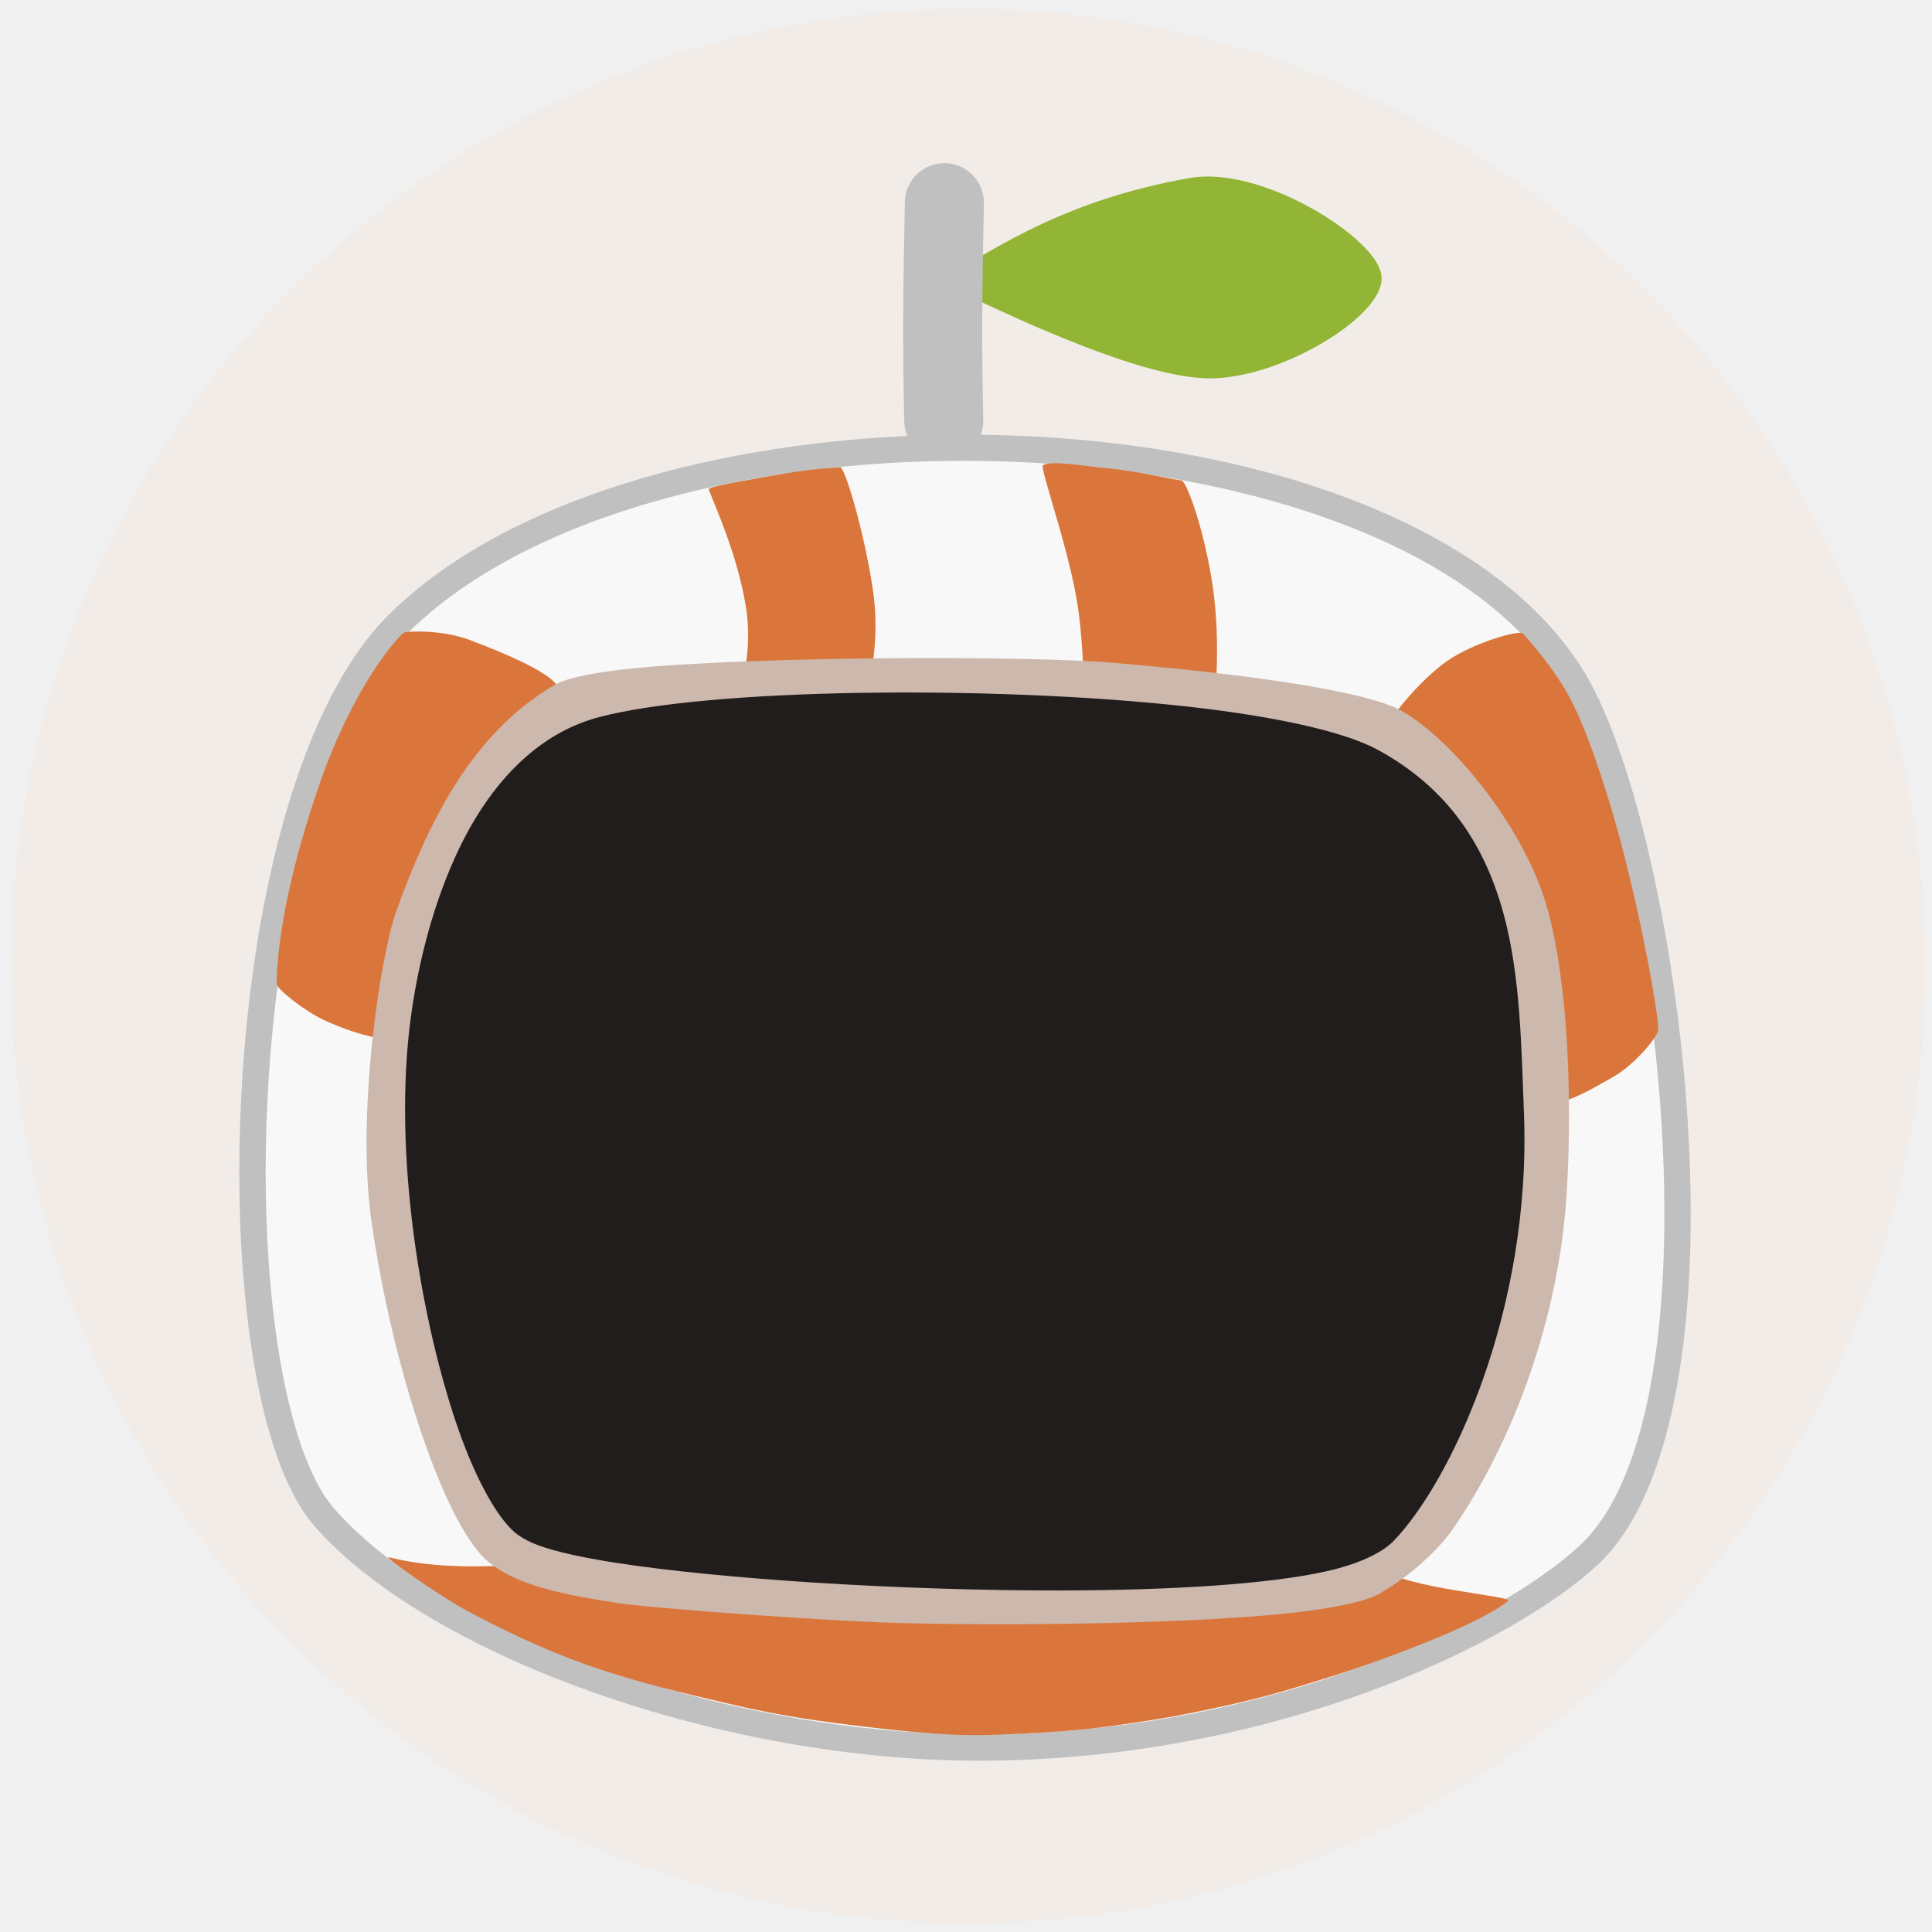
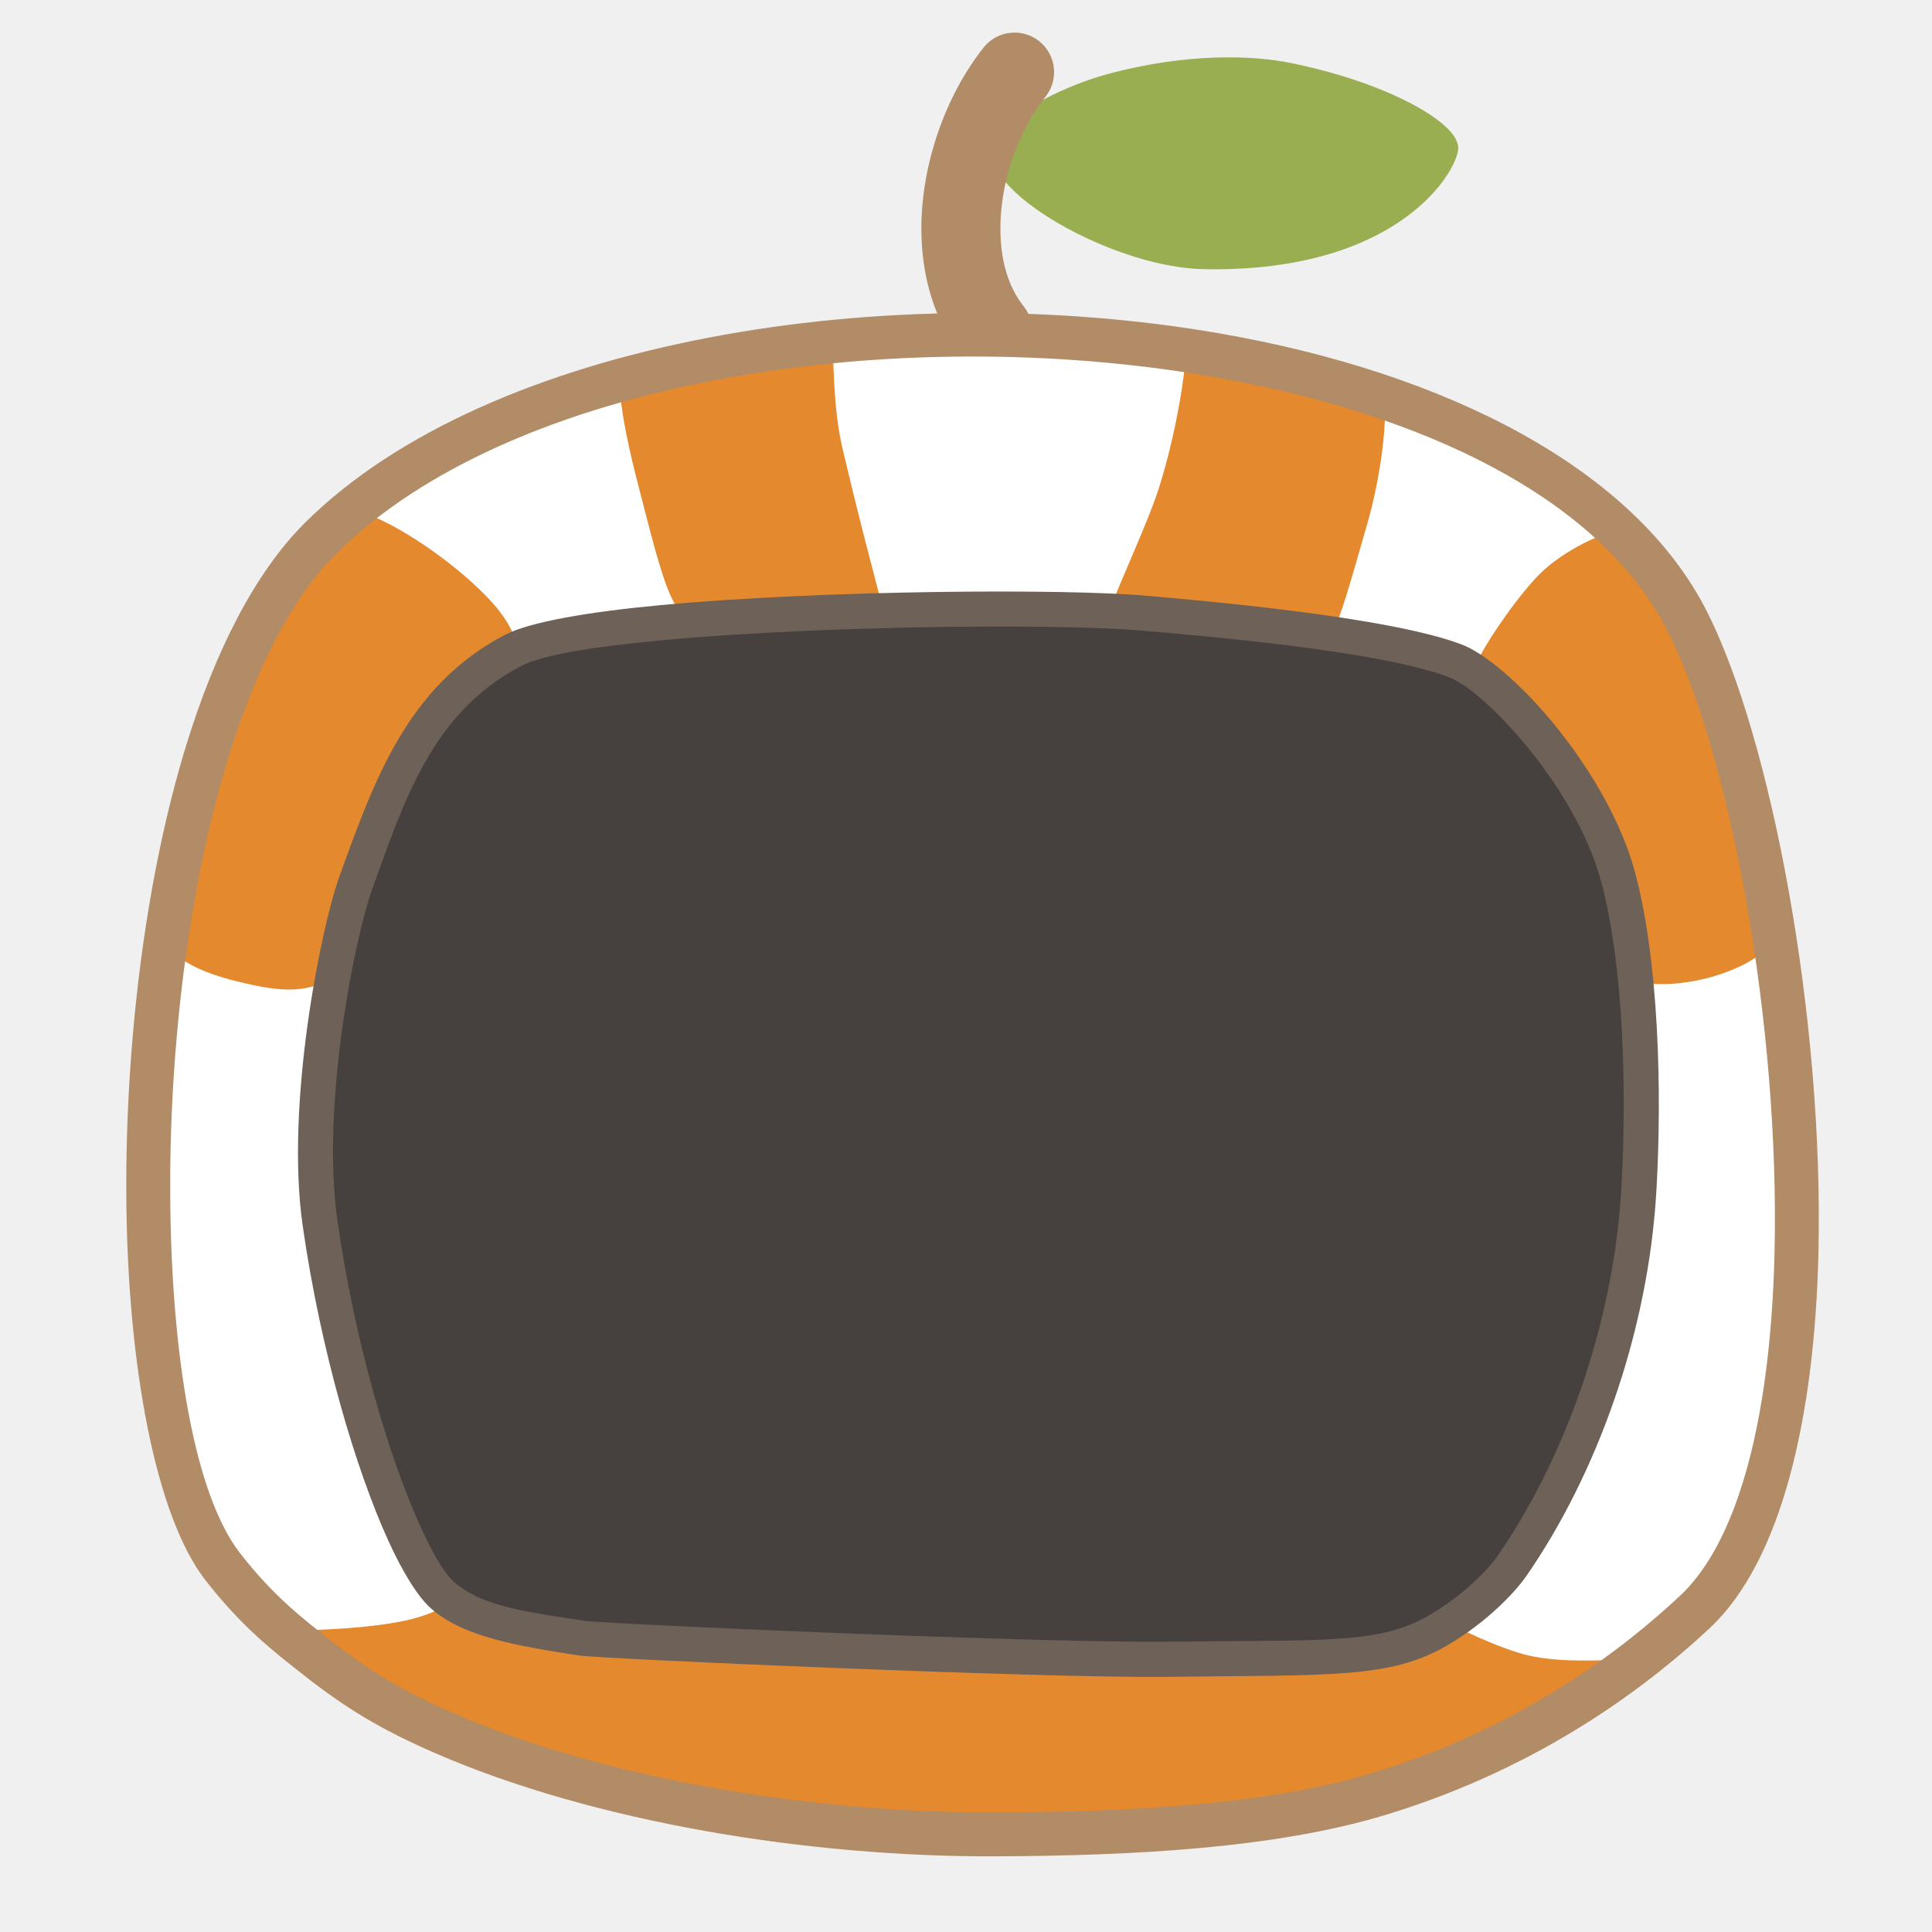
- <svg xmlns="http://www.w3.org/2000/svg" xml:space="preserve" id="logo" style="fill-rule:evenodd;clip-rule:evenodd;stroke-linejoin:round;stroke-miterlimit:2" viewBox="0 0 440 440">
-   <ellipse cx="989.877" cy="986.808" rx="1015.09" ry="988.825" style="fill:#f1ece8" transform="matrix(.21476 0 0 .22046 7.877 2.462)" />
-   <path d="M826.689 355.803c-91.934 91.579-98.175 408.993-38.941 476.309 60.003 68.191 214.392 123.141 351.382 122.511 155.43-.714 279.95-62.681 322.81-102.788 79.28-74.187 44.83-361.859-3.33-457.476-81.42-161.651-492.873-177.064-631.921-38.556Z" style="fill:#f8f8f8" transform="matrix(.42714 0 0 .42714 -262.536 -9.768)" />
-   <path d="M821.733 350.828c-22.747 22.658-40.576 58.636-53.433 101.332-18.903 62.771-27.25 140.153-25.933 209.718.881 46.569 6.1 89.642 15.295 122.554 6.387 22.859 14.795 40.935 24.813 52.32 60.937 69.252 217.565 125.534 356.685 124.895 157.78-.726 284.07-63.971 327.58-104.684 32.7-30.602 47.4-96.215 49.17-170.503 2.61-109.296-21.8-237.231-51.03-295.261-33.38-66.279-120.51-109.247-222.63-127.054-151.7-26.455-335.82 2.314-420.517 86.682v.001Zm9.913 9.951c82.161-81.842 261.034-108.459 408.194-82.796 97.13 16.937 180.75 56.494 212.5 119.535 28.56 56.711 52.08 181.796 49.53 288.607-1.02 42.423-6.13 81.957-16.84 113.081-6.85 19.915-15.94 36.318-27.89 47.501-42.21 39.5-164.96 100.189-318.04 100.893-134.86.62-287.011-52.998-346.08-120.128-8.937-10.156-16.131-26.426-21.829-46.82-8.931-31.966-13.924-73.81-14.78-119.039-1.289-68.131 6.826-143.926 25.339-205.403 12.086-40.135 28.514-74.131 49.896-95.431Z" style="fill:silver" transform="matrix(.42714 0 0 .42714 -262.536 -9.768)" />
-   <path d="M875.506 857.94c-19.906.547-38.314-.867-53.358-4.754-4.621-1.194 27.437 20.695 38.716 26.974 19.529 10.871 44.832 22.686 65.868 30.093 28.099 9.895 52.326 15.346 75.988 20.921 27.54 6.489 48.31 9.44 74.7 12.537 22.82 2.677 44.43 4.951 67.62 4.092 16.6-.615 33.62-1.41 50.16-3.175 12.33-1.314 36.69-4.865 52.51-8.028 36.19-7.234 49.39-11.175 81.66-21.425 14.12-4.485 72.22-24.779 89.36-38.666 3.39-2.744-55.53-6.55-68.45-17.775-1.27-1.101-385.795-3.237-474.774-.794Z" style="fill:#da763b" transform="matrix(.42714 0 0 .42714 -262.536 -9.768)" />
-   <path d="M745.705 335.848c-7.718 1.385-6.487 19.878-5.259 37.404.858 12.261 8.773 30.294 12.091 31.842 7.728 3.606 52.726 16.843 99.55 26.142 16.712 3.319 52.262 9.341 76.706 9.293 20.08-.039 43.882-7.081 45.045-7.495 2.822-1.005 7.191-26.087 4.626-42.701-2.708-17.536-14.911-44.628-18.956-44.564-23.682.376-38.848 21.367-64.045 21.156-5.64-.047-134.424-33.829-149.758-31.077Z" style="fill:#da763b" transform="matrix(-.18787 -.3836 .3836 -.18787 363.669 599.206)" />
-   <path d="M876.721 342.1c-9.294-2.532-10.761 30.028-10.591 54.713.11 15.893 7.937 32.371 9.3 32.809 15.523 4.988 50.549 6.958 90.286.244 75.274-12.719 108.204-31.092 110.514-32.047 2.49-1.028 8.36-20.09 9.11-31.728 1.45-22.657-2.56-38.515-5.35-36.556-2.87 2.008-42.56 15.093-82.101 21.184-37.837 5.827-76.017 3.05-79.795 1.955-5.227-1.516-26.307-6.471-41.373-10.574Z" style="fill:#da763b" transform="matrix(-.20735 .37343 -.4026 -.15482 446.333 -116.252)" />
-   <path d="M840.885 363.673c5.202 9.047 23.448 33.982 30.849 62.261 5.372 20.526-2.303 37.771-1.739 39.553 1.014 3.201 64.923 1.176 74.977.646 7.036-.37 34.741 2.287 29.814-.706-.379-.231 8.778-21.644 2.502-48.394-7.205-30.711-23.184-65.268-27.22-65.086-25.008 1.129-33.306 1.95-58.709 4.765-5.559.616-51.301 5.522-50.474 6.961Z" style="fill:#da763b" transform="matrix(.27413 0 0 .42714 -69.12 -43.92)" />
-   <path d="M836 350.126c-3.021.987 19.185 40.085 27.7 70.584 5.488 19.66 5.769 43.116 6.295 44.777 1.014 3.201 64.755 5.381 74.809 4.852 7.035-.37 39.968 0 35.041-2.993-.379-.231 3.329-26.362-2.948-53.113-7.205-30.71-21.792-55.587-25.802-55.932-10.765-.926-39.431-5.231-61.858-6.517-18.668-1.071-45.243-4.27-53.237-1.658Z" style="fill:#da763b" transform="matrix(.27413 0 0 .42714 8.364 -43.622)" />
-   <path d="M910.783 387.803c-45.175 26.066-68.329 75.194-84.766 120.635-8.535 23.598-21.523 108.225-13.337 165.517 8.41 58.86 24.916 114.122 40.075 147.41 7.415 16.284 14.959 27.709 21.006 33.115 15.833 14.157 42.998 18.875 71.642 23.332 9.703 1.51 71.057 6.742 128.977 9.662 45.01 2.269 146.89 2.211 212.74-3.096 30.94-2.493 54.48-6.838 62.89-11.699 21.12-12.201 34.53-27.722 38.85-33.944 32.44-46.792 57.36-113.309 61.24-181.506 2.64-46.561 1.02-107.011-9.96-148.26-7.92-29.781-27.85-59.88-47.1-80.842-13.8-15.032-27.52-25.336-36.37-28.769-34.11-13.237-123.32-20.888-148.22-23.087-42.11-3.718-189.01-3.868-258.073 3.141-19.974 2.027-34.179 5.267-39.594 8.391Zm14.041 24.334c1.936-1.117 5.888-1.715 11.232-2.592 11.158-1.83 26.99-3.274 45.492-4.414 73.502-4.529 188.302-4.065 224.432-.875 23.59 2.084 108.21 8.751 140.53 21.293 6.42 2.492 15.82 10.667 25.84 21.58 16.49 17.954 33.86 43.556 40.65 69.062 10.31 38.791 11.54 95.658 9.05 139.443-3.57 62.771-26.42 124.024-56.28 167.093-3.29 4.743-13.72 16.33-29.81 25.628-6.8 3.93-26.08 6.004-51.1 8.02-64.71 5.215-164.84 5.27-209.06 3.041-56.62-2.854-116.594-7.888-126.078-9.364-12.334-1.919-24.43-3.631-35.141-6.419-8.755-2.28-16.522-5.113-22.095-10.096-4.272-3.82-8.924-12.31-14.164-23.815-14.365-31.547-29.861-83.959-37.831-139.741-7.515-52.601 4.109-130.321 11.945-151.987 14.297-39.525 33.095-83.185 72.388-105.857Z" style="fill:#cdb8ad" transform="matrix(.42714 0 0 .42714 -262.536 -9.768)" />
-   <path d="M938.959 423.292c81.301-21.382 344.361-15.073 401.171 15.732 67.4 36.54 65.66 110.13 68.33 177.791 3.93 99.692-36.07 185.575-64.21 214.616-35.73 36.86-416.016 17.932-443.125-5.883-25.055-22.01-62.72-156.346-48.825-258.231 7.643-56.042 32.473-129.775 86.659-144.025Z" style="fill:#221d1d" transform="matrix(.42714 0 0 .42714 -262.536 -9.768)" />
-   <path d="M934.195 405.179c-26.077 6.858-46.869 24.696-62.581 48.512-21.081 31.955-32.936 74.908-37.872 111.095-10.127 74.256 5.926 165.081 25.492 220.745 9.509 27.055 20.654 46.291 29.529 54.088 2.679 2.353 7.05 5.038 13.295 7.324 8.729 3.195 22.919 6.384 41.096 9.201 55.977 8.677 152.596 14.887 237.526 14.728 57.58-.108 109.87-3.237 141.11-10.215 17.84-3.985 30.02-10.123 35.9-16.191 30-30.947 73.67-122.153 69.48-228.389-1.39-35.202-1.84-71.926-10.5-104.623-9.6-36.24-28.75-67.825-67.61-88.895-18.29-9.917-56.36-18.086-103.24-23.179-104.22-11.321-253.442-9.502-311.625 5.799Zm-21.409 405.642c-5.929-5.84-11.863-19.645-18.213-37.712-18.018-51.262-33.042-134.877-23.716-203.262 4.237-31.063 13.928-68.098 32.024-95.528 10.408-15.777 23.567-28.371 40.841-32.913 55.646-14.634 198.368-15.613 298.048-4.787 40.5 4.4 73.64 10.303 89.44 18.869 28.53 15.47 42.2 38.95 49.25 65.556 7.99 30.149 8 64.051 9.28 96.51 3.68 93.148-32.64 173.707-58.94 200.841-1.34 1.376-3.98 1.981-7.21 3.036-6.14 2.008-13.93 3.675-23.03 5.118-30.02 4.76-73.15 6.776-119.95 6.864-82.85.155-177.11-5.821-231.718-14.285-16.668-2.584-33.803-7.617-36.106-8.307Z" style="fill:#221d1d" transform="matrix(.42714 0 0 .42714 -262.536 -9.768)" />
-   <path d="M982.125 221.321c2.23-4.46-29.632-85.873 0 0 15.678 45.435 81.035-64.255 288.965-103.75 79.94-15.184 203.11 73.214 206.87 110.638 3.76 37.423-102.72 112.887-184.3 113.903-79.19.987-234.09-80.198-311.535-120.791" style="fill:#93b536" transform="matrix(.19996 0 0 .18552 17.1 20.699)" />
-   <path d="m1001.62 219.55-10.309-5.403c-2.35-9.96-10.277-31.618-12.465-36.169-2.541-5.284-6.438-6.181-7.25-6.37-3.453-.804-6.326.169-8.724 2.432-1.214 1.146-3.517 3.531-3.435 8.424.01.605.121 2.161.819 4.73 1.151 4.235 4.762 15.475 12.494 37.885 3.164 9.168 8.04 14.097 13.879 16.407 3.513 1.39 7.753 1.702 12.755.826 83.056 43.152 220.936 111.495 294.396 110.58 59.45-.74 131.65-39.331 168.24-75.858 10.09-10.068 17.55-20.075 21.72-29.1 3.47-7.525 4.79-14.62 4.16-20.887-.59-5.891-3.18-12.863-7.92-20.329-5.83-9.202-15.1-19.597-26.89-30.093-44.44-39.565-125.27-80.776-183.73-69.671-146.95 27.91-223.42 90.371-261.47 109.707-2.25 1.144-4.33 2.123-6.27 2.889Zm23.17 12.047c81.48 42.077 202.18 100.565 268.76 99.735 54.76-.682 121.17-36.472 154.88-70.119 6.76-6.748 12.17-13.365 15.7-19.6 2.57-4.524 4.25-8.587 3.88-12.243-.31-3.092-2.06-6.566-4.54-10.486-4.99-7.873-13.03-16.655-23.11-25.635-40.63-36.172-114.08-75.213-167.53-65.061-134.12 25.474-208.3 80.581-248.04 103.409Z" style="fill:#93b536" transform="matrix(.19996 0 0 .18552 17.1 20.699)" />
-   <path d="M983.448 138.317c-1.051 42.317-1.484 59.171-1.943 99.03" style="fill:#f8f8f8" transform="matrix(1.45146 -.07874 .02713 .5 -1216.122 54.436)" />
-   <path d="M977.272 137.025c-1.058 42.612-1.493 59.583-1.955 99.72-.115 9.915 2.565 18.233 5.981 18.565 3.415.332 6.28-7.448 6.395-17.362.456-39.581.887-56.317 1.93-98.338.246-9.894-2.322-18.506-5.73-19.22-3.408-.713-6.375 6.741-6.621 16.635Z" style="fill:silver" transform="matrix(1.45146 -.07874 .02713 .5 -1216.122 54.436)" />
+ <svg xmlns="http://www.w3.org/2000/svg" xml:space="preserve" style="fill-rule:evenodd;clip-rule:evenodd;stroke-linejoin:round;stroke-miterlimit:2" viewBox="0 0 440 440">
+   <path d="M1288.03 364.478c-121.3 7.598-290.485-58.047-311.248-104.862-17.236-38.863 83.088-90.286 151.868-111.623 105.36-32.683 197.97-38.227 257.56-32.475 147.19 14.208 244.29 56.896 244.08 80.684-.22 24.477-68.14 151.105-342.26 168.276Z" style="fill:#99ae50" transform="matrix(.15588 .01397 -.01632 .1821 79.669 -24.55)" />
+   <path d="M1288.73 372.66c-86.82 5.438-197.65-25.715-263.61-61.376-29.873-16.155-50.567-33.578-57.298-48.756-6.255-14.101-.785-29.818 13.686-45.261 28.792-30.729 94.212-61.582 143.882-76.987 107.12-33.231 201.31-38.762 261.89-32.914 105.07 10.142 185.03 34.751 223.53 56.783 10.94 6.264 18.74 12.459 23.3 18.07 4.04 4.976 5.8 9.762 5.76 14.045-.07 8.074-6.3 26.455-23.88 48.466-38.2 47.806-130.86 115.627-327.26 127.93Zm-1.39-16.364c187.35-11.737 276.39-75.223 312.82-120.828 14.4-18.026 20.49-32.715 20.54-39.328.02-2.017-1.69-4.067-4.06-6.475-3.72-3.786-9.3-7.76-16.49-11.876-37-21.178-114.02-44.37-215.01-54.118-58.59-5.656-149.63-.099-253.22 32.035-40.19 12.465-91.48 35.399-122.41 59.987-9.607 7.632-17.207 15.361-21.527 23.01-3.509 6.213-4.779 12.278-2.241 18.002 5.727 12.911 24.208 26.964 49.618 40.707 63.06 34.095 168.97 64.083 251.98 58.884Z" style="fill:#99ae50" transform="matrix(.15588 .01397 -.01632 .1821 79.669 -24.55)" />
+   <path d="M980.076 81.216c1.581-10.195 4.48-11.895 6.47-3.794 1.989 8.101 2.321 22.955.74 33.149-3.262 21.039-5.295 51.278-5.256 79.535.024 16.905.784 33.18 2.703 45.561 1.58 10.197 1.247 25.05-.743 33.147-1.99 8.098-4.888 6.393-6.469-3.804-3.157-20.373-4.66-46.749-4.699-74.567-.054-38.825 2.772-80.319 7.254-109.227Z" style="fill:#b18c67" transform="matrix(1.95474 0 0 .38147 -1691.779 -20.161)" />
+   <g transform="matrix(.49282 0 0 .49282 -334.478 -52.69)">
+     <path d="M826.689 355.803c-91.934 91.579-100.171 404.489-45.004 475.176 16.203 20.76 29.673 31.105 44.202 42.505 18.131 14.226 33.586 23.649 57.473 34.081 72.276 31.567 170.38 47.451 255.77 47.058 63.07-.29 126.79-3.609 176.29-18.519 72.48-21.831 121.05-60.438 146.52-84.269 79.28-74.187 44.83-361.859-3.33-457.476-81.42-161.651-492.873-177.064-631.921-38.556Z" style="fill:#fff" />
+     <clipPath id="a">
+       <path d="M826.689 355.803c-91.934 91.579-100.171 404.489-45.004 475.176 16.203 20.76 29.673 31.105 44.202 42.505 18.131 14.226 33.586 23.649 57.473 34.081 72.276 31.567 170.38 47.451 255.77 47.058 63.07-.29 126.79-3.609 176.29-18.519 72.48-21.831 121.05-60.438 146.52-84.269 79.28-74.187 44.83-361.859-3.33-457.476-81.42-161.651-492.873-177.064-631.921-38.556Z" />
+     </clipPath>
+     <g clip-path="url(#a)">
+       <path d="M901.399 850.65c-13.461 5.474-20.671 10.798-37.183 13.815-25.68 4.69-58.696 3.988-58.613 4.092 2.003 2.508 56.244 36.938 108.45 57.461 33.306 13.094 69.493 15.057 78.708 17.229 27.539 6.489 135.169 15.625 158.359 14.766 10.13-.375 89.97-1.34 154.51-16.191 41.19-9.479 147.24-44.948 130.1-58.706-3.66-2.942-35.05 2.314-57.2-4.521-22.54-6.955-42.77-19.728-45.06-18.971-19.53 6.433-172.39 10.337-206.29 12.345-24.67 1.461-201.107-31.352-225.781-21.319Z" style="fill:#e4892e" />
+       <path d="M898.342 843.131c2.791-1.134 7.102-1.974 12.704-2.307 10.698-.636 27.042.319 46.138 2.205 61.436 6.069 152.376 21.853 169.516 20.837 33.55-1.987 184.9-5.583 204.23-11.951l2.43-.433 2.16.162c1.01.182 2.59.674 4.61 1.563 6.93 3.041 23.13 12.182 40.79 17.633 17 5.245 39.68 2.857 49.87 3.221 5.19.185 8.59 1.575 10.02 2.725l2.02 1.956 1.66 2.543 1.02 3.037.16 3.142c-.29 3.554-2.56 8.051-7.73 12.363-20.24 16.881-96.63 42.112-130.49 49.905-65.17 14.998-145.8 16.013-156.03 16.392-23.51.87-132.6-8.399-160.521-14.977-9.347-2.203-46.032-4.293-79.816-17.575-42.359-16.652-86.042-42.328-102.86-53.237-5.39-3.495-8.442-6.061-8.962-6.713l-1.135-1.908-.528-1.816-.016-2.586.712-2.284 1.304-1.932 1.635-1.379 3.137-1.184 2.154-.106c5.38-.004 33.704.168 56.233-3.947 15.821-2.89 22.687-8.104 35.585-13.349Zm-66.184 32.906c20.718 12.307 53.171 29.968 84.864 42.427 32.828 12.906 68.517 14.742 77.6 16.882 27.168 6.401 133.328 15.403 156.198 14.556 10.03-.372 89.09-1.285 152.99-15.99 28.29-6.511 87.8-25.458 115.17-40.908 1.2-.673 2.39-1.437 3.53-2.218-12.17.18-32.79-.242-46.38-4.435-17.85-5.51-38.25-15.9-42.87-18.303-28.29 6.093-172.64 10.07-205.6 12.023-17.4 1.031-109.72-14.728-172.072-20.887-15.549-1.536-29.175-2.464-39.151-2.312-5.456.082-9.607.332-11.98 1.297-14.026 5.703-21.579 11.137-38.783 14.28-10.862 1.984-23.005 3.033-33.516 3.588Z" style="fill:#e4892e" />
+       <path d="M801.606 355.53c-7.718 1.385-14.879 19.517-16.807 33.971-3.589 26.912 7.253 25.573 9.717 40.253 1.425 8.493 136.859 30.539 174.352 15.14 6.756-2.774 9.073-30.962 2.356-48.664-6.307-16.622-22.117-43.49-26.162-43.426-10.727.17-41.079 12.949-79.693 9.805-46.635-3.798-55.375-8.585-63.763-7.079Z" style="fill:#e4892e" transform="rotate(-116.093 1177.658 255.638)" />
+       <path d="M800.172 347.541c3.248-.583 6.538-.533 11.176.092 8.32 1.122 22.286 4.248 54.679 6.886 25.971 2.115 48.044-3.344 62.49-6.819 7.214-1.735 12.814-2.954 16.417-3.011l2.501.306 2.465 1.011c1.303.735 3.08 2.179 4.995 4.414 6.7 7.821 18.568 28.832 23.918 42.93 5.267 13.881 5.574 33.516 2.689 45.114-1.933 7.774-6 12.48-9.55 13.938-9.677 3.974-25.393 5.836-43.755 5.93-40.541.207-94.569-7.641-120.64-14.408-8.957-2.325-15.031-4.912-17.337-6.771l-2.388-2.633-1.321-3.423c-.765-4.558-2.709-7.065-4.422-9.844-3.959-6.419-7.91-13.517-5.335-32.825 1.526-11.437 6.104-24.856 11.613-32.449 3.58-4.933 7.837-7.726 11.805-8.438Zm142.426 13.622c-4.07.612-9.935 2.282-17.272 3.979-15.396 3.561-36.458 7.524-60.616 5.557-28.327-2.307-42.843-4.973-51.757-6.408-4.384-.706-7.011-1.196-9.524-.836-.397.427-2.413 2.629-3.456 4.469-3.464 6.114-6.105 14.976-7.128 22.65-2.074 15.551 1.623 19.687 4.765 24.918 1.638 2.728 3.146 5.658 4.177 9.517 2.094.788 6.108 2.232 9.848 3.203 25.171 6.533 77.338 14.087 116.479 13.887 15.02-.076 28.026-1.18 36.419-4.23.435-1.219 1.596-4.638 1.982-7.348 1.313-9.233.693-21.998-2.879-31.412-3.787-9.979-11.178-23.828-17.085-32.699-1.27-1.907-2.902-3.965-3.953-5.247Z" style="fill:#e4892e" transform="rotate(-116.093 1177.658 255.638)" />
+       <path d="M892.667 338.084c-13.988-5.251-42.077 86.696-25.872 97.071 2.887 1.848 29.806 13.536 97.409 4.516 36.676-4.894 91.676-21.197 97.696-28.177 10.72-12.441 11.68-24.665 8.14-46.635-2.3-14.214-5.42-23.359-18.93-30.684-11.4-6.185-53.896 6.362-91.263 9.759-32.409 2.946-60.46-3.327-67.18-5.85Z" style="fill:#e4892e" transform="rotate(119.041 903.15 363.731) skewX(8.007)" />
+       <path d="M896.468 330.439c6.376 2.393 33.022 8.207 63.771 5.412 26.146-2.376 54.801-9.236 73.551-11.017 10.06-.955 17.72-.227 22 2.093 15.74 8.542 19.67 19.01 22.35 35.586 4.08 25.332 2.04 39.385-10.33 53.729-1.04 1.208-2.75 2.689-5.22 4.158-3.35 1.99-8.79 4.4-15.67 6.909-21.02 7.671-56.484 16.899-82.754 20.404-71.218 9.503-99.425-3.612-102.466-5.559-4.78-3.06-7.939-10.665-7.991-21.503-.092-19.028 7.868-49.235 16.769-68.38 4.594-9.88 9.899-17.004 14.188-19.889l2.496-1.399 2.959-.972 3.252-.235 3.095.663Zm159.862 75.906c8.74-10.407 8.57-20.757 5.61-39.139-1.92-11.855-4.24-19.674-15.5-25.783-1.47-.795-3.8-.843-6.68-.818-4.17.036-9.22.579-14.9 1.387-18.41 2.621-42.837 7.972-65.406 10.024-30.822 2.802-57.869-2.441-67.975-5.43-.501.592-1.088 1.321-1.523 1.973-1.579 2.365-3.168 5.337-4.74 8.719-6.854 14.741-13.135 36.777-14.738 53.536-.488 5.107-.552 9.685.049 13.294.301 1.811.375 3.416 1.363 4.048 2.732 1.75 28.361 12.01 92.351 3.472 25.073-3.345 58.919-12.149 78.989-19.47 5.96-2.174 12.21-5.359 13.1-5.813Z" style="fill:#e4892e" transform="rotate(119.041 903.15 363.731) skewX(8.007)" />
+       <path d="M816.644 355.225c-11.177.66-4.243 25.892 7.352 54.421 11.417 28.09 20.829 55.351 32.902 57.976 9.511 2.068 103.367.307 116.684-1.829.292-.047-12.718-29.978-27.31-69.86-9.135-24.966-4.67-51.41-10.442-54.822-6.697-3.958-108.391 13.477-119.186 14.114Z" style="fill:#e4892e" transform="matrix(.6418 0 0 1 452.819 -79.958)" />
+       <path d="M815.486 347.143c8.599-.508 75.12-11.749 104.802-14.195 8.194-.676 14.362-.58 17.441-.073l3.613.885 3.055 1.381 2.42 1.809 1.97 2.419c.796 1.288 1.496 3.032 1.984 5.193 2.075 9.186.606 29.82 7.813 49.516 13.114 35.842 24.949 63.635 26.973 68.87l.672 3.049-.752 2.556-2.584 2.733-2.593 1.384-3.651.997c-9.646 1.547-60.112 3.051-92.905 2.993-15.63-.029-27.621-.636-30.904-1.35-5.788-1.259-12.489-5.361-17.713-12.678-7.836-10.977-15.158-30.737-23.368-50.938-6.718-16.529-11.856-31.998-13.106-42.522-.667-5.623-.154-10.105 1.23-13.089l2.763-3.9 3.58-2.585 4.324-1.676 4.936-.779Zm8.528 15.444c-.093 2.273-.121 6.223.542 9.593 1.875 9.545 6.269 22.11 11.677 35.417 6.731 16.56 12.713 32.834 19.015 43.755 1.984 3.437 5.385 7.243 6.587 8.546 3.523.147 13.143.513 21.98.528 23.073.042 55.534-.584 73.963-1.514-4.81-11.737-13.952-34.159-23.818-61.123-5.126-14.01-6.192-28.464-6.976-39.359-.24-3.326-.744-6.994-1.146-9.601-23.645 1.45-81.575 11.009-101.824 13.758Z" style="fill:#e4892e" transform="matrix(.6418 0 0 1 452.819 -79.958)" />
+       <path d="M934.5 340.934c4.61 5.991-3.911 43.392-18.893 73.672-9.392 18.981-42.89 62.625-37.621 62.718 38.752.681 121.463 2.986 128.144 3.725 12.21 1.348 19.73-20.137 35.28-54.541 12.26-27.117 21.82-71.791-2.19-73.352-24.26-1.577-108.252-16.812-104.72-12.222Z" style="fill:#e4892e" transform="matrix(.6418 0 0 1 634.224 -79.259)" />
+       <path d="m923.161 344.528-1.235-2.45-.112-2.268.738-2.052 1.471-1.84 4.12-2.514 3.083-.904 3.19-.44c3.962-.305 14.211.537 27.232 2.28 25.461 3.407 63.812 9.763 78.852 10.741 12.03.782 21.18 6.921 24.52 17.935 4.93 16.316-2.36 45.614-11.46 65.754-11.31 25.011-18.81 43.389-26.47 51.72-3.34 3.627-7.07 5.918-10.63 7.181l-5.93 1.363-6.54.014c-6.592-.728-88.144-2.939-126.351-3.611l-2.792-.242-2.936-.713-2.599-1.149-1.922-1.356-2.273-3.272-.124-3.825c1.703-7.452 29.942-45.312 38.56-62.73 10.177-20.568 17.312-44.517 19.124-59.032.513-4.109.121-9.152.121-9.152s.249.414.363.562Zm-28.001 125.02c38.049.837 93.946 2.46 109.44 3.259.88-.904 2.24-2.382 3.16-3.729 6.16-8.996 12.38-24.647 21.51-44.832 6.99-15.478 13.19-36.956 12-51.992-.27-3.39-.9-6.399-2.14-8.813-.42-.805-1.37-1.865-1.72-2.246-15.89-1.12-54.927-7.485-80.925-10.964-2.768-.37-5.604-.704-8.214-.99a49.27 49.27 0 0 1-.381 5.174c-1.923 15.402-9.431 40.823-20.23 62.648-6.114 12.358-23.701 39.242-32.5 52.485Zm51.894-129.826c-.184-.755-.573-1.548-1.215-2.381.447.58.861 1.38 1.215 2.381Z" style="fill:#e4892e" transform="matrix(.6418 0 0 1 634.224 -79.259)" />
+     </g>
+     <path d="M819.529 348.615c85.261-84.93 270.551-114.177 423.261-87.546 103.23 18.001 191.14 61.726 224.88 128.726 29.38 58.323 53.98 186.891 51.36 296.739-1.8 75.29-17.01 141.694-50.16 172.709-26.16 24.483-76.06 64.147-150.52 86.576-50.32 15.154-115.06 18.655-179.17 18.95-86.77.399-186.439-15.83-259.881-47.906-24.804-10.833-40.848-20.624-59.675-35.397-15.111-11.857-29.085-22.653-45.937-44.245-22.885-29.323-36.119-98.661-36.615-177.602-.438-69.527 8.576-146.52 27.914-209.039 13.264-42.881 31.505-79.015 54.543-101.965Zm14.321 14.376c-21.091 21.009-37.336 54.33-49.478 93.585-18.771 60.685-27.434 135.429-27.009 202.915.461 73.299 11.071 138.019 32.321 165.246 15.553 19.928 28.519 29.822 42.466 40.765 17.435 13.68 32.301 22.734 55.271 32.766 71.111 31.057 167.649 46.596 251.669 46.21 62.03-.286 124.71-3.423 173.41-18.089 70.5-21.234 117.74-58.783 142.51-81.962 11.62-10.877 20.4-26.865 27.07-46.236 10.61-30.864 15.66-70.072 16.67-112.141 2.53-106.259-20.78-230.71-49.2-287.127-31.39-62.323-114.23-101.12-210.25-117.864-146.15-25.487-323.853.651-405.45 81.932Z" style="fill:#b18c67" />
+     <path d="M915.949 407.423c35.859-18.629 239.171-21.759 291.261-17.159 24.25 2.141 111.17 9.3 144.38 22.189 19.08 7.406 62.72 54.055 74.98 100.127 10.65 40.02 12.07 98.678 9.5 143.852-3.72 65.484-27.61 129.369-58.76 174.299-3.8 5.482-15.72 19.036-34.32 29.786-25.35 14.649-52.03 12.276-124.36 13.186-57.34.721-261.474-8.278-271.068-9.771-25.641-3.99-50.265-7.251-64.439-19.924-17.197-15.376-44.838-90.154-56.537-172.04-7.851-54.947 8.39-134.551 16.576-157.182 15.367-42.482 29.518-84.884 72.787-107.363Z" style="fill:#46413e" />
+     <path d="M912.207 400.221c11.234-5.836 38.146-10.529 71.87-13.671 75.853-7.066 187.143-7.613 223.843-4.371 24.63 2.174 112.88 9.618 146.61 22.707 8.33 3.235 21.14 13.091 34.15 27.253 18.66 20.326 38.05 49.476 45.73 78.354 10.84 40.731 12.38 100.424 9.77 146.399-3.82 67.052-28.3 132.458-60.2 178.464-4.1 5.91-16.88 20.6-36.93 32.189-26.17 15.123-53.64 13.335-128.31 14.274-57.63.725-262.784-8.367-272.425-9.867-27.376-4.259-53.469-8.363-68.602-21.893-5.672-5.071-12.606-15.878-19.561-31.152-14.991-32.92-31.284-87.581-39.601-145.791-8.046-56.313 8.589-137.897 16.979-161.091 16.06-44.402 31.453-88.31 76.677-111.804Zm7.483 14.405c-41.314 21.463-54.223 62.357-68.895 102.921-7.982 22.069-23.83 99.692-16.174 153.273 8.062 56.431 23.771 109.445 38.304 141.36 5.698 12.513 10.962 21.623 15.608 25.778 13.217 11.817 36.368 14.234 60.277 17.954 9.546 1.485 212.67 10.393 269.72 9.675 35.95-.452 60.55-.077 79.32-1.421 17.39-1.245 29.4-3.93 41.07-10.676 17.15-9.911 28.22-22.329 31.72-27.383 30.41-43.855 53.69-106.22 57.33-170.136 2.52-44.372 1.21-101.995-9.24-141.304-7.03-26.409-24.94-52.961-42.01-71.549-10.82-11.782-21.13-20.407-28.07-23.098-32.69-12.688-118.28-19.563-142.15-21.671-36.23-3.199-146.06-2.609-220.917 4.365-30.867 2.875-55.611 6.57-65.893 11.912Z" style="fill:#6d6158" />
+   </g>
</svg>
